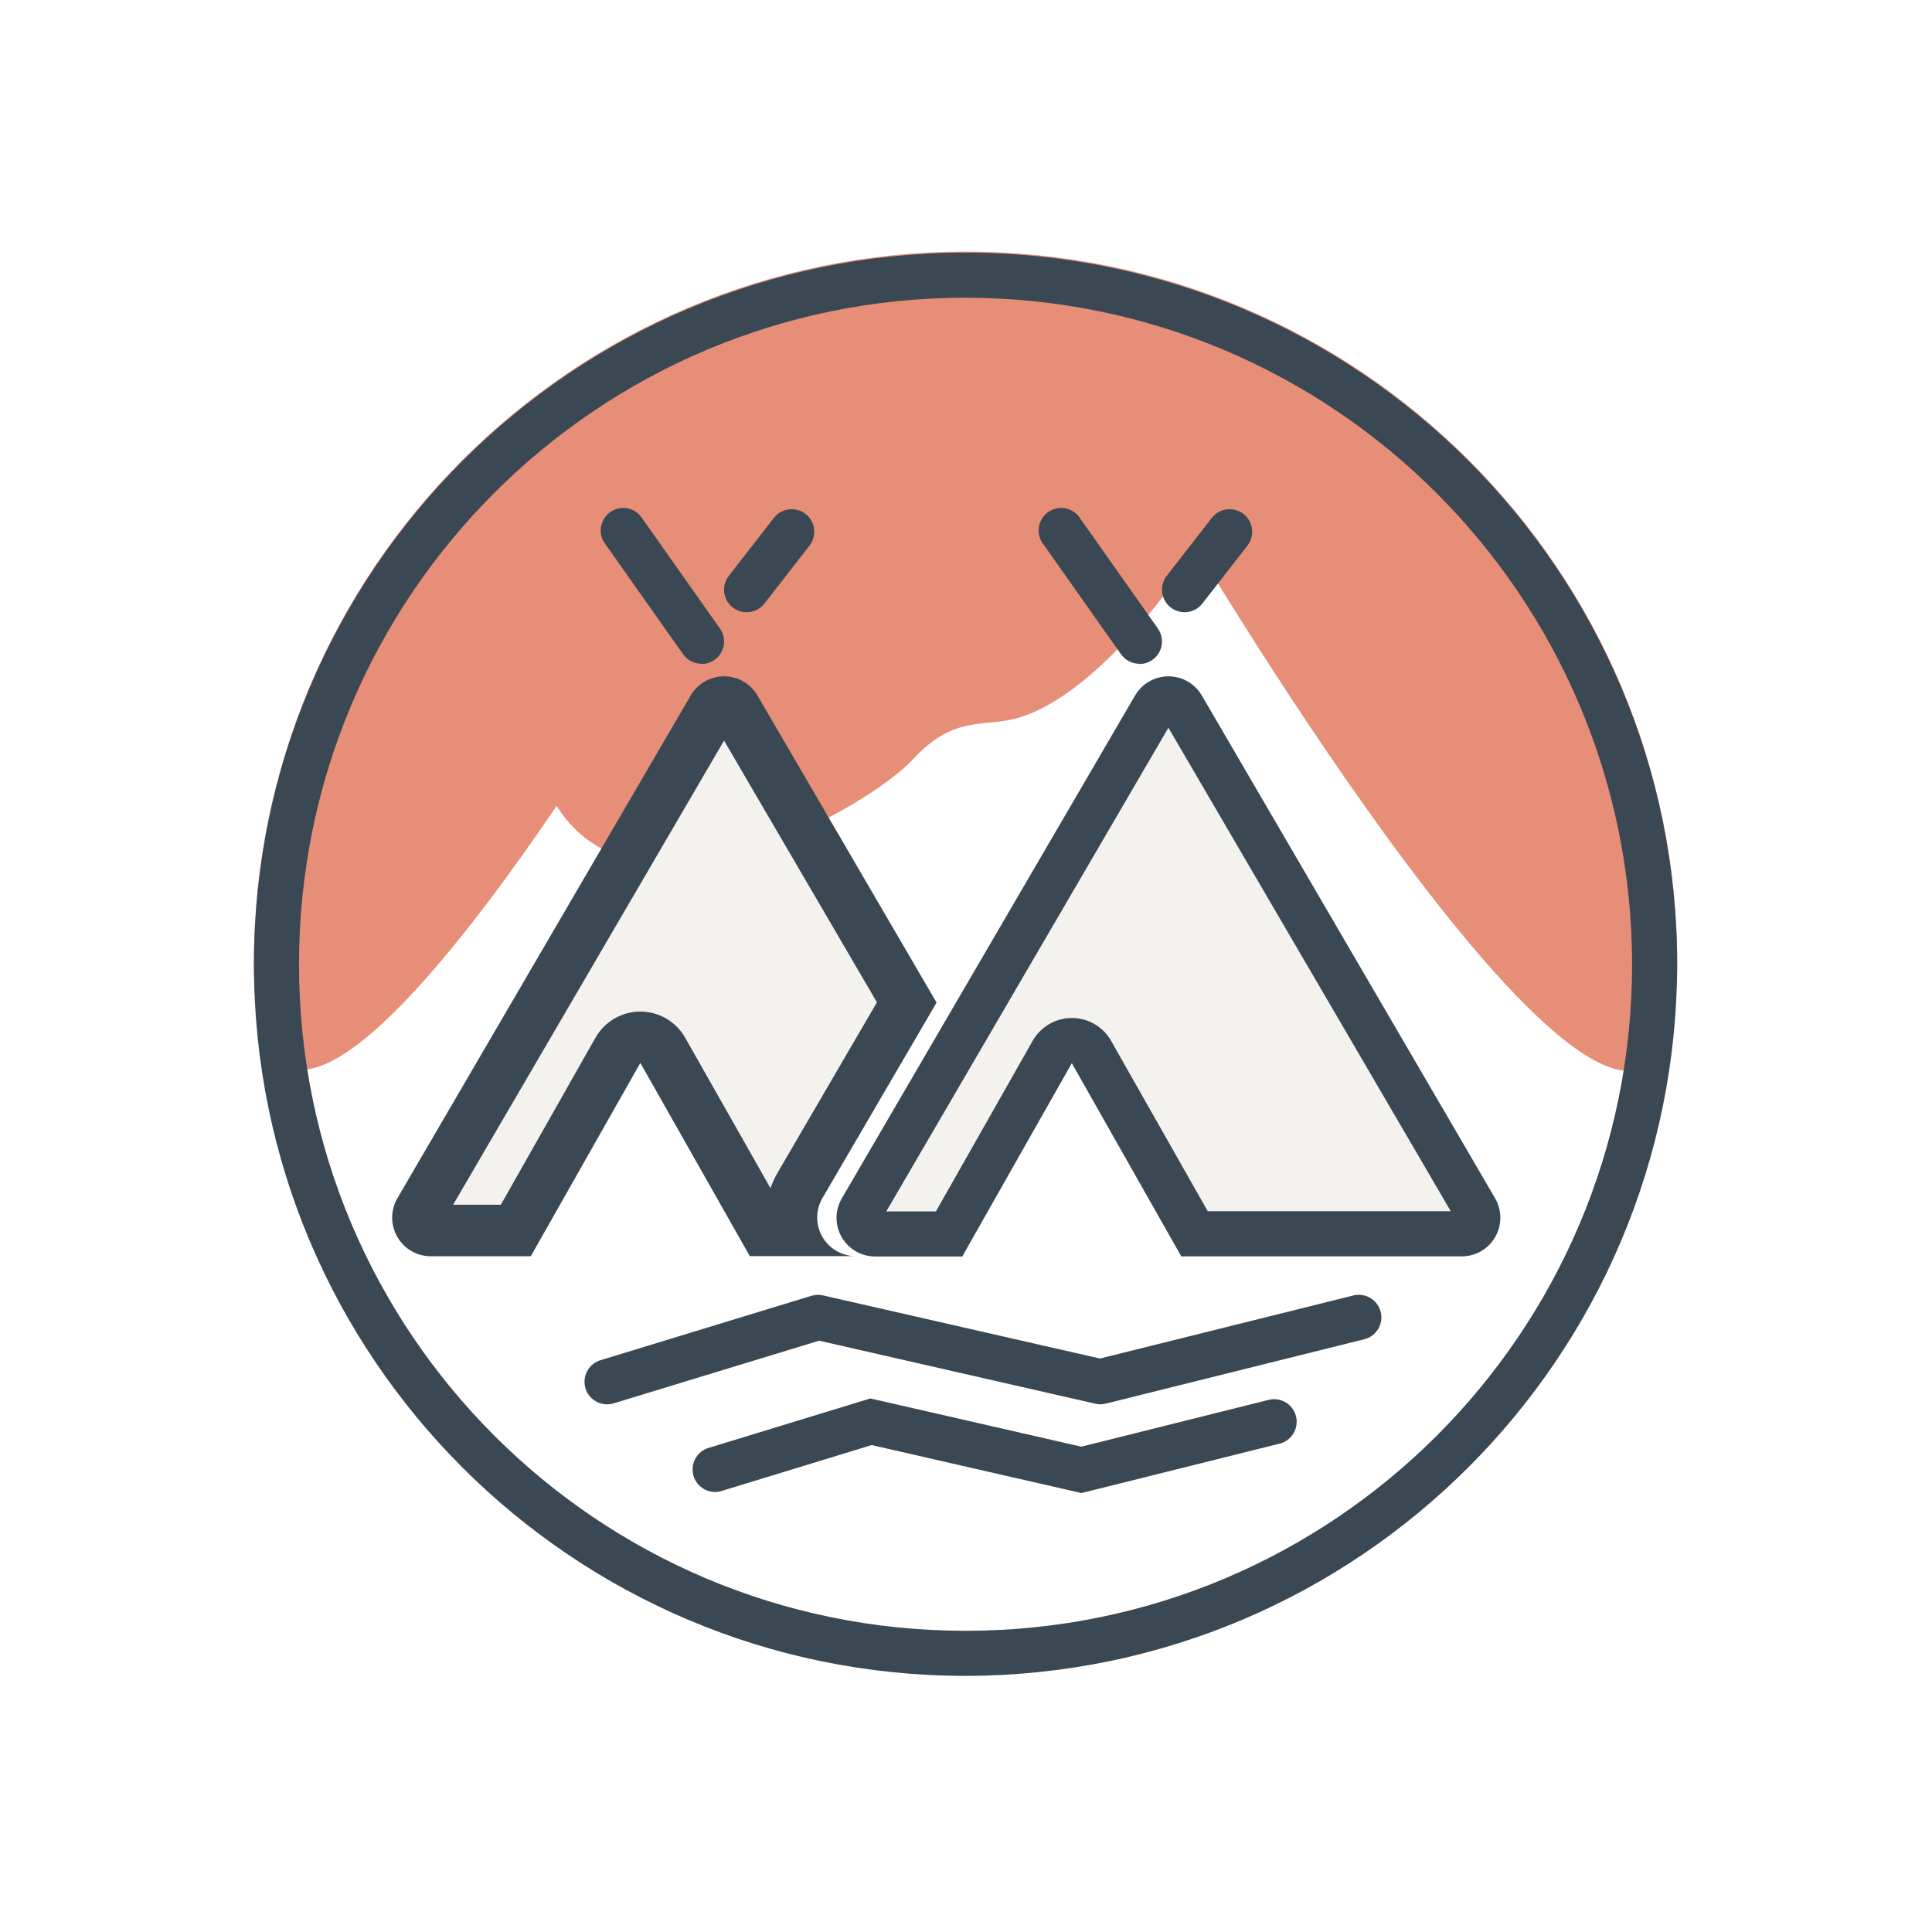
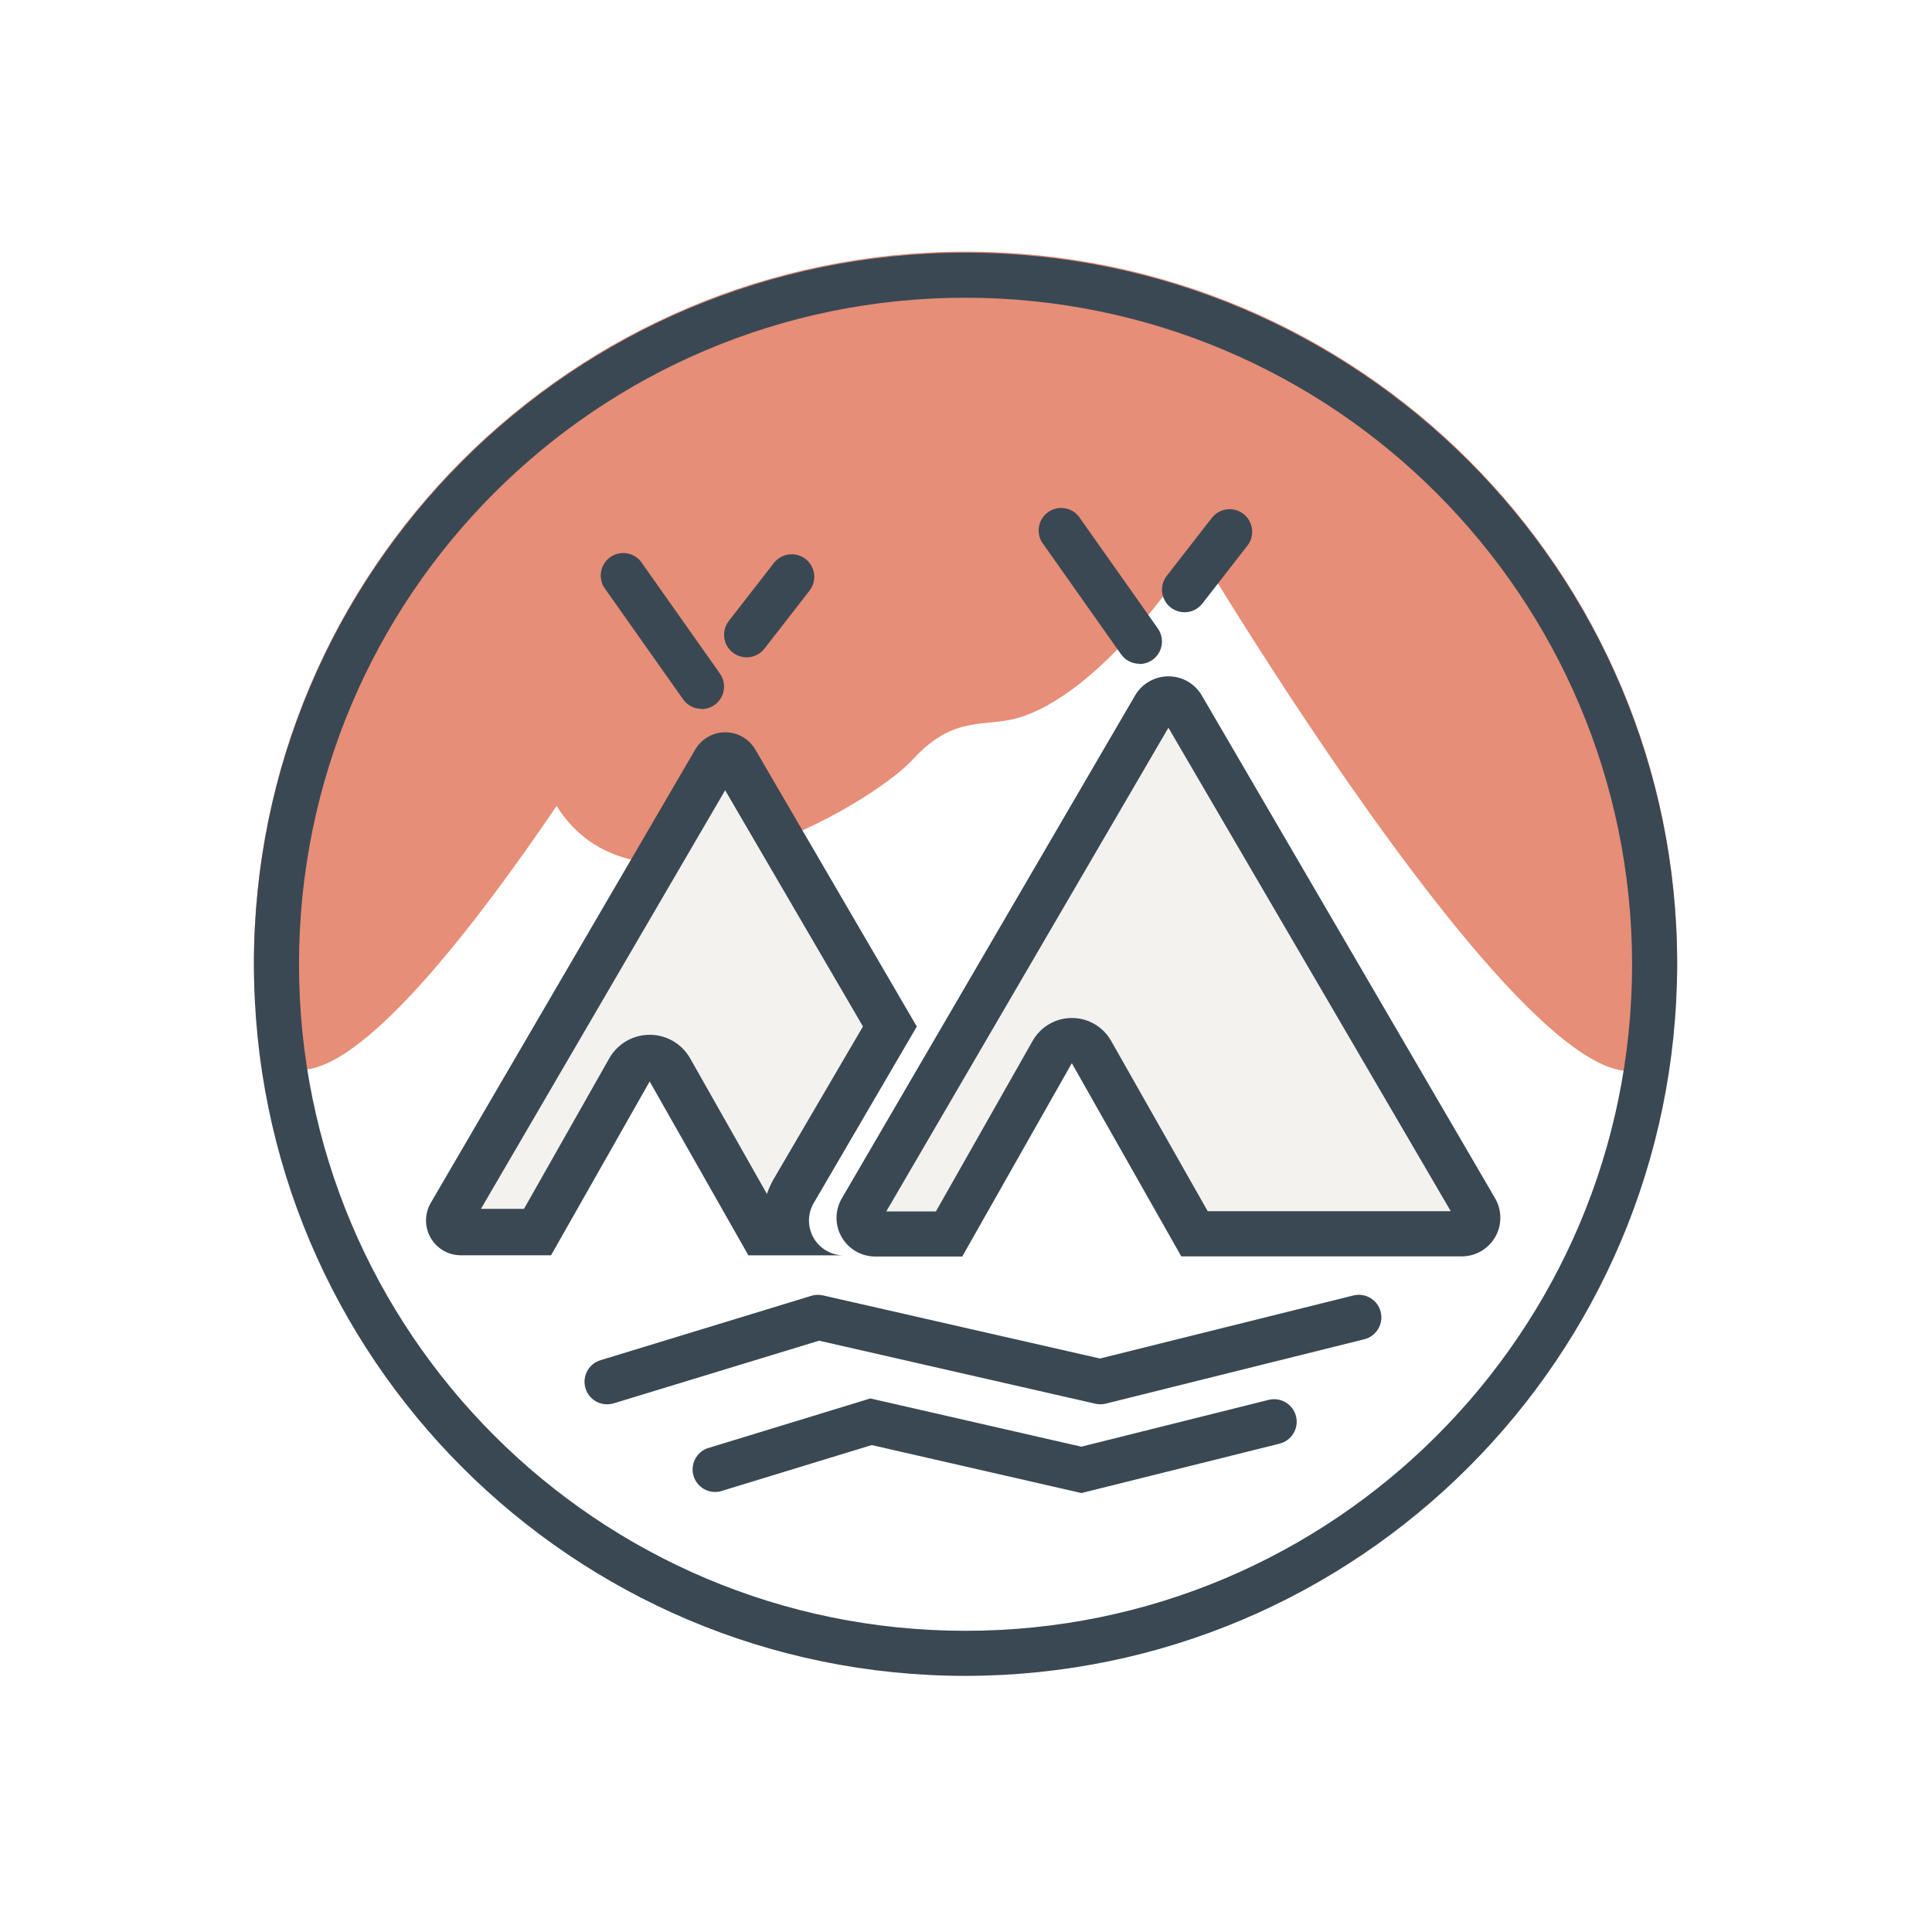
<svg xmlns="http://www.w3.org/2000/svg" id="Layer_1" data-name="Layer 1" viewBox="0 0 300 300">
  <defs>
    <style>.cls-1{fill:#dc5e3d;opacity:0.7;isolation:isolate;}.cls-2{fill:#f3f2ee;}.cls-3{fill:#3a4853;}.cls-4{fill:none;}</style>
  </defs>
  <path id="Path_222" data-name="Path 222" class="cls-1" d="M149.93,39.07a110.5,110.5,0,0,1,110.5,110.5c0,61-74.57-64.34-74.57-64.34s-13.55,21.64-27.3,26.1c-5.54,1.8-10.21-.6-16.83,6.61s-42.26,28-55.3,7.21c-28.14,41.42-47,54.81-47,24.42A110.5,110.5,0,0,1,149.93,39.07Z" />
-   <path class="cls-2" d="M80.1,191.07H66.88a2,2,0,0,1-1.73-3L110.71,110a1.93,1.93,0,0,1,1.72-1,2,2,0,0,1,1.73,1l26.64,45.67L124.24,184a9.94,9.94,0,0,0-1.17,7h-4.31l-15.85-28L99.43,157,96,163.1Z" />
-   <path class="cls-3" d="M77.77,187.07l14.7-25.94a8,8,0,0,1,13.92,0l13.25,23.37a14.25,14.25,0,0,1,1.15-2.48l15.38-26.38L112.43,115,70.36,187.07h7.41m4.66,8H66.88a6,6,0,0,1-5.18-9L107.25,108a6,6,0,0,1,10.37,0l27.81,47.68L127.7,186.05a6,6,0,0,0,5,9H116.43l-17-30-17,30Z" />
+   <path class="cls-2" d="M83.86,192.07H72.32a1.74,1.74,0,0,1-1.5-2.62l39.73-68.12a1.75,1.75,0,0,1,3,0l23.24,39.84-14.44,24.76a8.65,8.65,0,0,0-1,6.14h-3.75l-13.83-24.4-3-5.35-3,5.35Z" />
+   <path class="cls-3" d="M81.36,187.72l13.25-23.39a7.22,7.22,0,0,1,12.55,0l11.93,21.07a13,13,0,0,1,1-2.24L134,159.39l-21.4-36.68-37.92,65h6.68m4.2,7.21h-14a5.41,5.41,0,0,1-4.67-8.14l41.06-70.38a5.4,5.4,0,0,1,9.34,0l25.07,43-16,27.4a5.4,5.4,0,0,0,4.52,8.13H116.21l-15.33-27-15.32,27Z" />
  <path class="cls-2" d="M147.39,191.57H135.88a2.5,2.5,0,0,1-2.16-3.76l45.55-78.09a2.5,2.5,0,0,1,4.32,0l45.56,78.09a2.51,2.51,0,0,1-2.16,3.76H185.47l-16-28.22-3-5.38-3,5.38Z" />
  <path class="cls-3" d="M145.35,188.07l15-26.45a7,7,0,0,1,12.18,0l15,26.45h37.74L181.43,113l-43.81,75.11h7.73m4.08,7H135.88a6,6,0,0,1-5.18-9L176.25,108a6,6,0,0,1,10.37,0l45.55,78.09a6,6,0,0,1-5.18,9H183.43l-17-30-17,30Z" />
-   <path class="cls-3" d="M108.94,103.07a3.49,3.49,0,0,1-2.87-1.48l-12-17a3.5,3.5,0,1,1,5.72-4l12,17a3.5,3.5,0,0,1-2.85,5.52Z" />
+   <path class="cls-3" d="M108.94,110.07a3.49,3.49,0,0,1-2.87-1.48l-12-17a3.5,3.5,0,1,1,5.72-4l12,17a3.5,3.5,0,0,1-2.85,5.52Z" />
  <path class="cls-3" d="M176.94,103.07a3.49,3.49,0,0,1-2.87-1.48l-12-17a3.5,3.5,0,1,1,5.72-4l12,17a3.5,3.5,0,0,1-2.85,5.52Z" />
  <path class="cls-3" d="M183.93,95.07a3.5,3.5,0,0,1-2.76-5.65l7-9a3.5,3.5,0,0,1,5.53,4.3l-7,9A3.5,3.5,0,0,1,183.93,95.07Z" />
-   <path class="cls-3" d="M115.93,95.07a3.5,3.5,0,0,1-2.76-5.65l7-9a3.5,3.5,0,0,1,5.53,4.3l-7,9A3.5,3.5,0,0,1,115.93,95.07Z" />
+   <path class="cls-3" d="M115.93,102.07a3.5,3.5,0,0,1-2.76-5.65l7-9a3.5,3.5,0,0,1,5.53,4.3l-7,9A3.5,3.5,0,0,1,115.93,102.07Z" />
  <g id="Ellipse_17" data-name="Ellipse 17">
    <circle class="cls-4" cx="149.93" cy="149.73" r="110.5" />
    <path class="cls-3" d="M149.93,260.23a110.5,110.5,0,1,1,110.5-110.5A110.63,110.63,0,0,1,149.93,260.23Zm0-214a103.5,103.5,0,1,0,103.5,103.5A103.62,103.62,0,0,0,149.93,46.23Z" />
  </g>
  <path class="cls-3" d="M94.25,218.06a3.5,3.5,0,0,1-1-6.85l32.75-10a3.44,3.44,0,0,1,1.8-.06l43,9.8,39.35-9.79a3.5,3.5,0,0,1,1.69,6.8l-40.16,10a3.46,3.46,0,0,1-1.63,0l-42.86-9.78-31.86,9.72A3.6,3.6,0,0,1,94.25,218.06Z" />
  <path class="cls-3" d="M167.93,231.84l-32.57-7.45-23.55,7.2a3.5,3.5,0,0,1-2-6.69l25.34-7.75,32.76,7.49L197,217.37a3.5,3.5,0,0,1,1.69,6.8Z" />
</svg>
